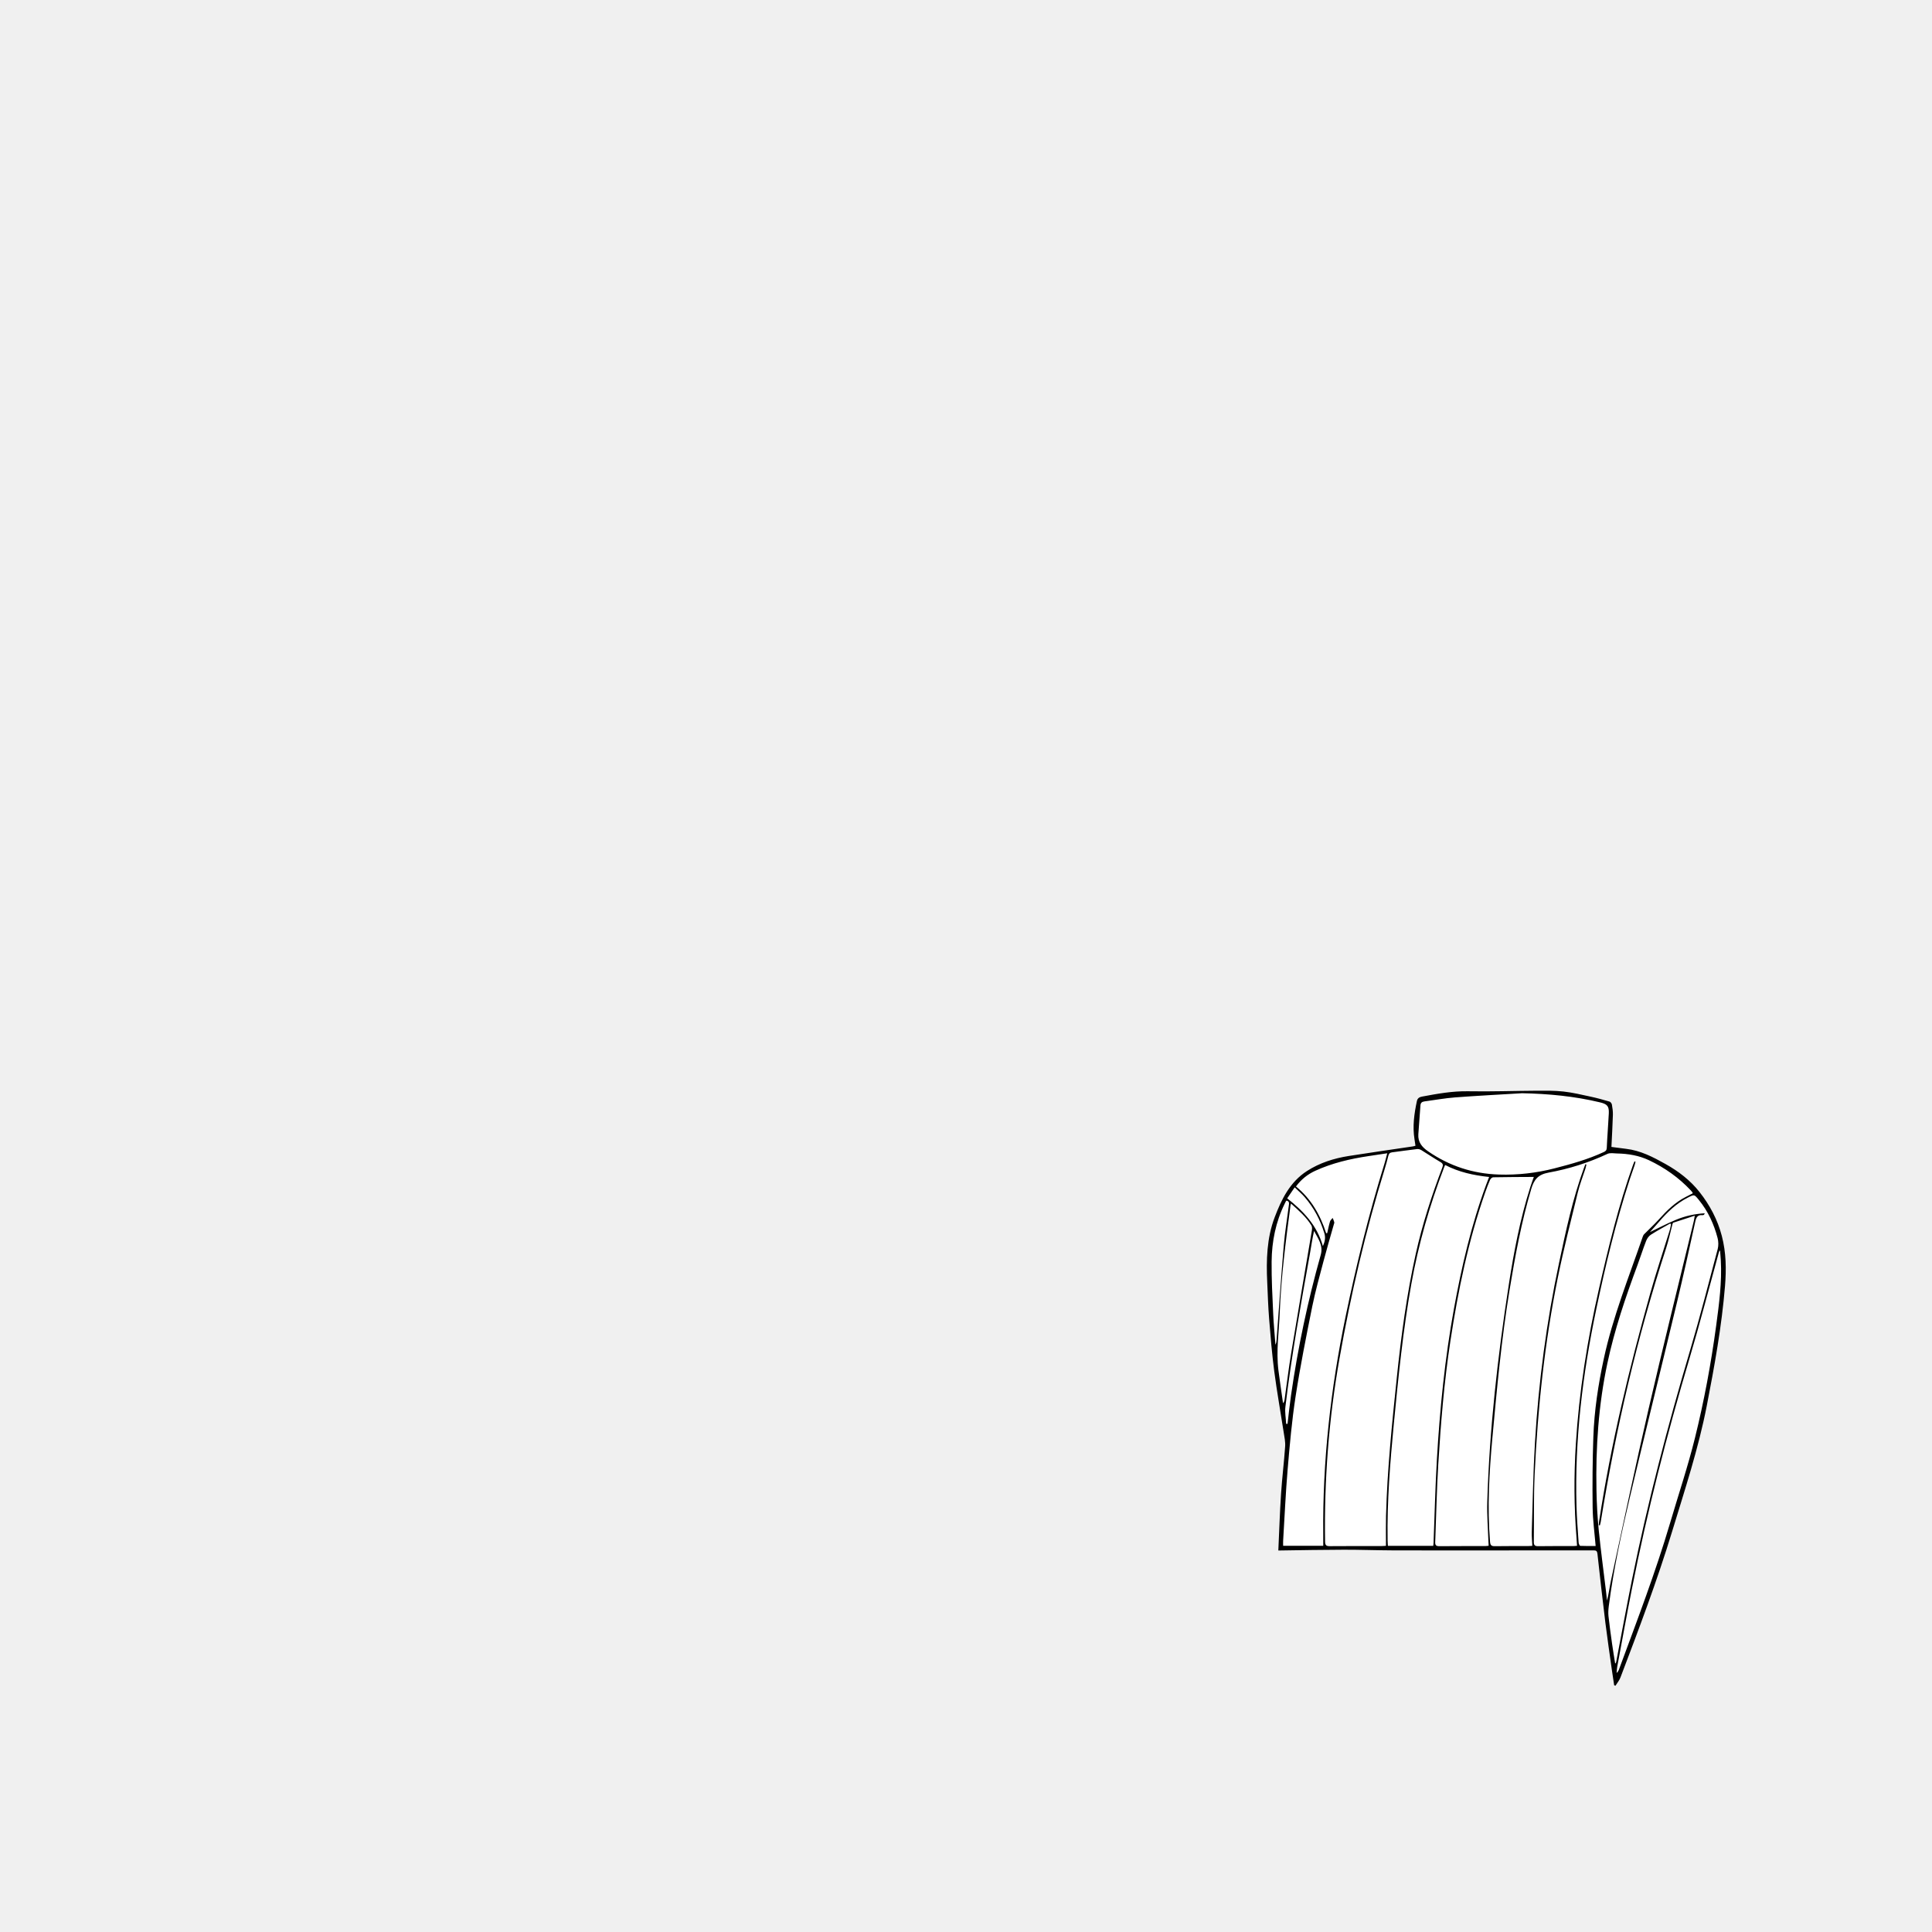
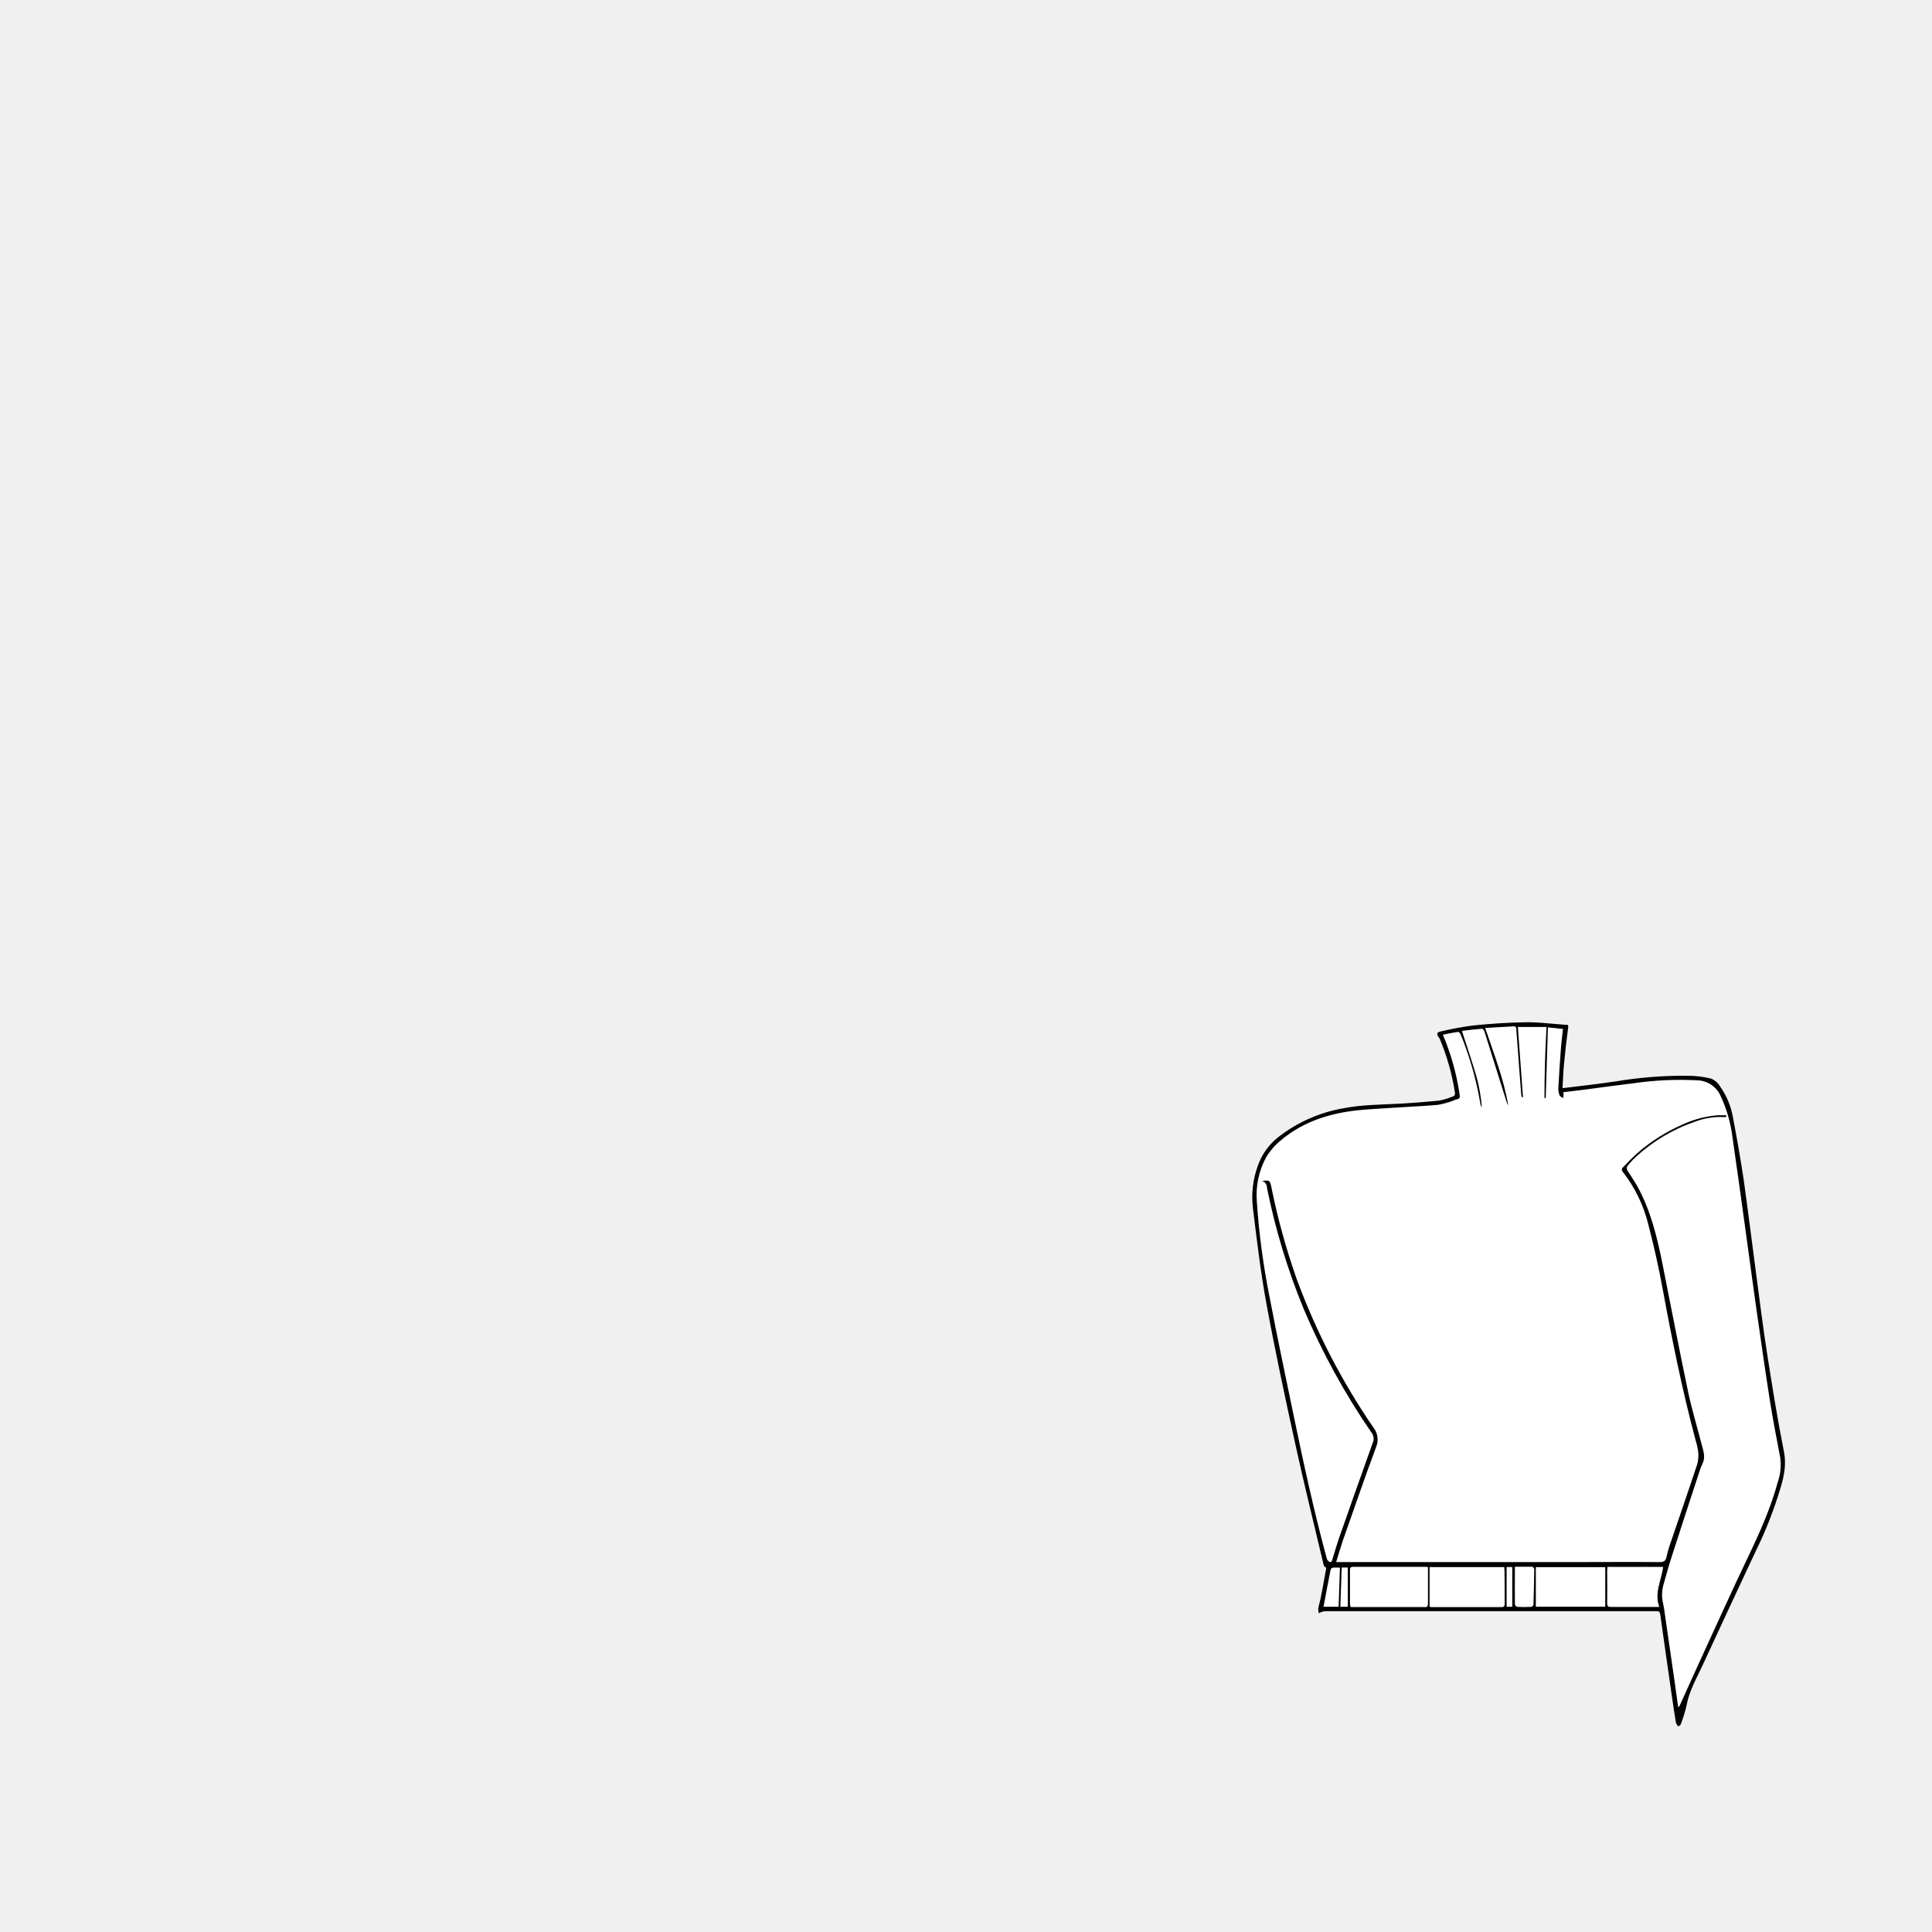
- <svg xmlns="http://www.w3.org/2000/svg" id="_스웨터" data-name="스웨터" viewBox="0 0 595.2 595.2">
+ <svg xmlns="http://www.w3.org/2000/svg" id="스웨터_이미지" data-name="스웨터 이미지" viewBox="0 0 595.2 595.2">
  <defs>
-     <style>
-       .cls-1 {
-         fill: #fff;
-       }
-     </style>
+     <style>.cls-1{fill:#fff;}</style>
  </defs>
-   <g id="_색" data-name="색">
-     <path class="cls-1" d="M521.47,367.65c-.69,.35-1.39,.72-2.09,1.08-3.31,1.68-5.87,4.23-8.32,6.94-1.43,1.59-3.03,3.03-4.53,4.56-.21,.22-.35,.53-.45,.83-4.27,12.41-9.19,24.61-11.97,37.5-1.72,7.98-2.95,16.02-3.23,24.17-.25,7.22-.31,14.45-.22,21.67,.05,3.9,.59,7.79,.93,11.89-1.52,0-3.13,.04-4.74-.05-.19,0-.48-.65-.51-1.02-.25-3.71-.54-7.41-.65-11.12-.6-20.52,1.88-40.75,6.09-60.79,2.84-13.49,6.05-26.89,10.32-40.01,.46-1.41,.97-2.79,1.45-4.19,.13-.39,.21-.81,.32-1.21-.11-.04-.22-.07-.33-.11-.15,.37-.32,.74-.45,1.12-4.44,12.44-7.54,25.25-10.47,38.11-3.6,15.8-6.14,31.77-7.14,47.95-.59,9.58-.56,19.16,.21,28.74,.06,.79,.11,1.58,.17,2.51-.45,.04-.83,.09-1.21,.09-3.59,0-7.19-.03-10.78,.03-1,.02-1.34-.32-1.33-1.28,.09-6.99-.07-13.98,.26-20.96,.95-20.34,3.08-40.55,7.14-60.52,1.79-8.8,4.02-17.51,6.15-26.24,.6-2.48,1.56-4.86,2.34-7.3,.13-.42,.21-.86,.31-1.29-.1-.03-.21-.06-.31-.08-.14,.35-.28,.69-.41,1.04-3.49,9.52-5.59,19.42-7.69,29.3-3.88,18.24-6.32,36.69-7.43,55.3-.55,9.21-.7,18.43-.99,27.65-.04,1.38,.11,2.78,.17,4.28-.51,.03-.93,.07-1.35,.07-3.39,0-6.79-.04-10.18,.03-1.06,.02-1.41-.27-1.5-1.37-.87-10.72-.25-21.4,.73-32.07,1.4-15.19,2.81-30.39,5.28-45.46,1.72-10.49,3.64-20.93,6.68-31.14,.87-2.92,2.12-4.47,5.38-5.06,6.24-1.12,12.31-3.05,18.1-5.76,.82-.39,1.96-.15,2.95-.13,3.42,.07,6.76,.62,9.88,2.1,4.85,2.3,9.16,5.35,12.84,9.27,.19,.2,.37,.42,.54,.64,.04,.05,.03,.15,.05,.29Z" />
-     <path class="cls-1" d="M426.99,476.24c-.52,.03-.91,.07-1.29,.07-5.35,0-10.7-.03-16.05,.03-1.1,.01-1.42-.31-1.43-1.41-.28-18.94,1.15-37.75,4.44-56.4,3.49-19.76,8.02-39.27,13.95-58.45,.4-1.3,.77-2.6,1.08-3.93,.16-.67,.45-1.05,1.15-1.14,2.57-.33,5.13-.7,7.71-1,.43-.05,.95,.09,1.33,.32,1.98,1.2,3.89,2.51,5.88,3.67,.81,.47,.89,.9,.58,1.71-3.3,8.67-6.15,17.48-8.17,26.54-2.8,12.57-4.51,25.31-5.84,38.11-1.47,14.18-2.95,28.36-3.33,42.63-.07,2.59-.02,5.19-.02,7.79,0,.47,0,.93,0,1.47Z" />
-     <path class="cls-1" d="M472.53,362.58c-.31,.89-.73,2-1.09,3.13-3.13,9.81-5.05,19.89-6.62,30.04-3.44,22.19-5.96,44.49-6.64,66.96-.12,4.02,.22,8.06,.35,12.09,.01,.43,.05,.87,.08,1.42-.4,.04-.74,.1-1.09,.1-4.71,0-9.42-.02-14.13,.03-1.04,.01-1.29-.38-1.25-1.32,.32-8.02,.47-16.05,.95-24.05,.77-12.64,1.81-25.26,3.72-37.78,2.37-15.54,5.51-30.9,10.71-45.78,.46-1.32,.95-2.63,1.51-3.91,.16-.35,.63-.8,.97-.81,4.17-.08,8.34-.09,12.52-.11Z" />
-     <path class="cls-1" d="M441.55,476.24h-13.98c-.03-.61-.08-1.16-.09-1.71-.19-12.04,.78-24.03,1.93-35.99,1.38-14.39,2.83-28.77,5.39-43.02,2.21-12.31,5.64-24.26,10.11-35.93,.07-.18,.16-.36,.3-.69,4.22,2.19,8.75,3.19,13.55,3.69-.32,.85-.61,1.58-.88,2.31-4.6,12.4-7.57,25.23-9.94,38.21-2.81,15.39-4.36,30.92-5.27,46.52-.5,8.57-.69,17.15-1.03,25.73-.01,.27-.06,.54-.09,.88Z" />
-     <path class="cls-1" d="M408.57,379.93c-1.8-5.62-4.63-10.58-9.31-14.41,1.61-2.16,3.57-3.74,5.92-4.82,5.23-2.4,10.77-3.69,16.44-4.54,1.84-.28,3.68-.56,5.77-.87-.33,1.23-.55,2.22-.86,3.19-4.81,15.5-8.69,31.24-11.98,47.13-4.6,22.17-7.12,44.55-6.88,67.21,.01,1.11,0,2.21,0,3.4h-12.36c0-.56-.03-1.07,0-1.58,.45-7.33,.77-14.67,1.39-21.98,.64-7.51,1.3-15.04,2.45-22.48,1.43-9.3,3.29-18.53,5.14-27.75,.94-4.69,2.25-9.31,3.47-13.93,.99-3.77,2.11-7.52,3.16-11.27,.06-.23,.19-.49,.14-.7-.11-.45-.32-.88-.49-1.31-.28,.36-.7,.69-.82,1.1-.35,1.18-.58,2.39-.86,3.58-.1,0-.21,.02-.31,.03Z" />
-     <path class="cls-1" d="M522.11,374.52c-.15,.82-.2,1.24-.3,1.66-4.67,19.33-9.49,38.63-13.96,58.01-4.05,17.55-7.75,35.18-11.57,52.78-.44,2.02-.66,4.09-1.21,6.14-.11-.98-.2-1.96-.32-2.93-.75-6.26-1.6-12.5-2.23-18.77-.41-4.08-.62-8.2-.7-12.3-.26-13.17,.62-26.25,3.37-39.17,2.19-10.3,5.58-20.23,9.22-30.08,.93-2.51,1.73-5.06,2.7-7.55,.28-.73,.82-1.51,1.46-1.92,1.93-1.25,3.97-2.32,5.97-3.47,.09,.08,.18,.16,.26,.24-.13,.61-.22,1.23-.4,1.82-2,6.49-4.18,12.93-6.01,19.46-6.5,23.17-12.12,46.53-15.77,70.34-.06,.36-.07,.73-.1,1.09l.35,.06c.09-.35,.2-.69,.26-1.04,4.63-28.64,11.2-56.81,20.16-84.41,.78-2.42,1.3-4.92,1.95-7.38,.04-.17,.16-.4,.29-.44,2.09-.7,4.2-1.38,6.57-2.14Z" />
-     <path class="cls-1" d="M468.8,336.8c8.15,.15,16.19,.9,24.11,2.82,2.19,.53,2.8,1.17,2.7,3.37-.16,3.55-.47,7.09-.63,10.63-.03,.76-.35,1.03-.93,1.31-4.87,2.27-10.03,3.7-15.21,5.03-5.6,1.44-11.28,2.08-17.07,1.9-8.01-.25-15.27-2.63-21.86-7.17-1.85-1.28-3.15-2.83-2.99-5.22,.2-2.97,.44-5.95,.65-8.92,.05-.75,.43-1.13,1.19-1.22,3.16-.41,6.3-1,9.47-1.24,6.84-.52,13.7-.87,20.54-1.28Z" />
-     <path class="cls-1" d="M525.18,373.81c-3.18,.17-6.09,.86-8.85,2-2.71,1.12-5.31,2.5-8.04,3.8,.93-1.05,1.86-2.06,2.75-3.1,2.56-2.99,5.34-5.71,8.91-7.52,2.06-1.05,2-1.06,3.45,.72,2.83,3.47,4.64,7.44,5.76,11.72,.28,1.07,.31,2.33,.03,3.4-2.77,10.42-5.44,20.87-8.51,31.21-6.94,23.33-13.08,46.85-17.91,70.71-1.7,8.42-3.25,16.86-4.86,25.3-.03,.15-.08,.3-.31,.47-.31-1.98-.65-3.95-.93-5.93-.41-2.88-.81-5.77-1.13-8.66-.11-1.02-.04-2.08,.09-3.1,1.45-11.23,3.84-22.28,6.44-33.28,4.77-20.17,9.76-40.29,14.6-60.44,1.97-8.19,3.79-16.42,5.59-24.65,.3-1.34,.68-2.25,2.24-2.08,.15,.02,.31-.06,.45-.12,.05-.02,.07-.12,.24-.43Z" />
-     <path class="cls-1" d="M529.91,385.32c.08,.98,.18,1.96,.23,2.95,.37,6.78-.53,13.45-1.43,20.15-1.57,11.64-3.71,23.18-6.53,34.56-2.18,8.78-5.06,17.39-7.62,26.08-4.52,15.33-10.23,30.24-15.77,45.21-.15,.4-.33,.79-.75,1.15,.06-.63,.06-1.27,.18-1.89,1.49-8.01,2.94-16.03,4.52-24.02,4.73-23.88,10.74-47.44,17.68-70.77,3.22-10.83,6.04-21.78,9.05-32.68,.07-.25,.16-.5,.25-.75,.06,0,.13,.01,.19,.02Z" />
-     <path class="cls-1" d="M397.7,370.78c2.4,2.15,4.69,4.14,6.29,6.75,.25,.41,.23,1.08,.14,1.59-2.12,12.6-4.29,25.2-6.38,37.81-.78,4.73-1.35,9.49-2.02,14.24-.05,.38-.14,.75-.48,1.13-.48-3.38-.99-6.75-1.42-10.14-.75-5.98,.18-11.93,.41-17.89,.42-10.99,1.85-21.88,3.29-32.78,.02-.15,.07-.3,.16-.71Z" />
-     <path class="cls-1" d="M396.24,438.66c-.09-1.77-.44-3.57-.23-5.3,1.87-15.83,4.76-31.51,7.56-47.19,.41-2.3,.73-4.62,1.27-6.95,1.21,2.33,2.88,4.44,2.06,7.37-4,14.23-7.06,28.66-9.16,43.28-.42,2.92-.72,5.86-1.07,8.79-.14,0-.28,0-.41,0Z" />
-     <path class="cls-1" d="M396.36,369.87c.94,.24,.76,.94,.68,1.56-.52,4.12-1.21,8.22-1.56,12.35-.82,9.66-1.49,19.33-2.21,29-.04,.5-.08,1-.35,1.5-.24-3.15-.55-6.3-.69-9.46-.24-5.38-.54-10.76-.49-16.14,.06-6.19,1.26-12.21,4.02-17.83,.12-.25,.24-.5,.37-.75,.04-.07,.11-.11,.23-.23Z" />
-     <path class="cls-1" d="M407.54,383.92c-1.8-6.43-6.01-10.81-11-14.74,.76-1.12,1.47-2.16,2.31-3.39,1.13,1.09,2.2,1.98,3.09,3.02,2.82,3.27,4.81,7.01,6.06,11.16,.4,1.32,.18,2.49-.46,3.95Z" />
+   <g id="색">
+     <path class="cls-1" d="M517,526.12c-.41-2.9-.77-5.55-1.14-8.19q-1.49-10.36-3-20.74a29.26,29.26,0,0,0-.49-2.95,11.67,11.67,0,0,1,.18-6.26c.77-2.65,1.47-5.31,2.32-7.92q4.36-13.55,8.82-27.06c.25-.79.62-1.55.94-2.32.75-1.8.13-3.53-.31-5.25-1.39-5.37-3-10.68-4.18-16.1-2.77-13.2-5.32-26.44-7.95-39.67-1.67-8.4-3.67-16.7-7.88-24.27-.91-1.63-2-3.14-3-4.75a1.34,1.34,0,0,1,0-1.2,21.62,21.62,0,0,1,2.55-2.85,51.93,51.93,0,0,1,18.52-11,21.94,21.94,0,0,1,8.94-1.33,1.72,1.72,0,0,0,.5-.11v-.46c-.88,0-1.75,0-2.62,0a31.93,31.93,0,0,0-10.84,2.85,54,54,0,0,0-13.83,8.72c-1.69,1.49-3.24,3.14-4.8,4.75a1,1,0,0,0,.06.93,43,43,0,0,1,8.11,16.81c1.65,6.32,3.08,12.72,4.26,19.14,2.9,15.75,6.07,31.43,10.2,46.9a20.41,20.41,0,0,1,.82,3.73,10.05,10.05,0,0,1-.34,3.75c-2.64,8-5.39,15.88-8.08,23.82a37,37,0,0,0-1.34,4.59c-.25,1.31-.82,1.68-2.14,1.67-8.83-.07-17.65,0-26.48,0H411.64c.71-2.31,1.3-4.41,2-6.47,3.39-9.65,6.72-19.31,10.27-28.9a5.92,5.92,0,0,0-.8-6.08,208.48,208.48,0,0,1-23.64-45.76,210.94,210.94,0,0,1-7.86-28.61c-.39-1.78-.58-1.92-2.83-1.57,1.57.41,1.43,1.61,1.65,2.61a204.25,204.25,0,0,0,11.22,36.82,215.67,215.67,0,0,0,20.83,38,3.08,3.08,0,0,1,.41,3.26q-5.18,14.49-10.26,29c-.76,2.18-1.39,4.42-2.08,6.62-.16.51-.2,1.28-1,1a1.64,1.64,0,0,1-.82-1.06c-3.91-14.46-7.1-29.08-10.13-43.74-2.54-12.3-5.17-24.6-7.51-36.94a225.79,225.79,0,0,1-3.9-29.3,24.52,24.52,0,0,1,2.84-13.54,19.74,19.74,0,0,1,4.39-5.13c6.1-5.22,13.38-7.9,21.2-9.07,3.85-.58,7.78-.72,11.67-1,5.22-.36,10.44-.56,15.65-1a26.18,26.18,0,0,0,4.71-1.29c.23-.07.43-.22.66-.28,1.49-.34,1.55-.44,1.31-2a76.3,76.3,0,0,0-5.11-18.06c1.62-.31,3.16-.65,4.72-.86.23,0,.65.49.79.84a100.29,100.29,0,0,1,6.05,21.29,2.37,2.37,0,0,0,.44,1.13,50.49,50.49,0,0,0-2.37-11.87c-1.17-3.85-2.46-7.67-3.77-11.7,2-.23,4.11-.5,6.2-.66.23,0,.65.52.76.88q3.39,10.67,6.72,21.36a4.4,4.4,0,0,0,.6,1.37c-1.39-8.17-4.42-15.86-7.11-23.85,3-.17,5.86-.31,8.72-.49.85-.06.85.5.89,1.07.29,3.91.57,7.81.87,11.72.19,2.62.4,5.25.61,7.88,0,.38.11.76.16,1.13l.4,0c-.53-7.19-1.05-14.38-1.58-21.62h8.84c-.43,7.42-.63,14.66-.64,21.89h.39c.22-7.22.44-14.44.67-21.77l4.65.5c-.21,1.88-.46,3.68-.6,5.49-.32,4.25-.61,8.52-.84,12.78a5.44,5.44,0,0,0,.4,2.21c.15.36.71.55,1.09.82,0-.41.12-.83.14-1.25a1.87,1.87,0,0,0-.15-.56c2.25-.27,4.45-.51,6.64-.8,5.1-.67,10.2-1.39,15.31-2a100.06,100.06,0,0,1,19.34-.87,8.09,8.09,0,0,1,7.24,4.83,42.38,42.38,0,0,1,3.63,12.61c1.44,9.83,2.77,19.67,4.14,29.51,1.08,7.83,2.12,15.66,3.24,23.48,1.35,9.44,2.69,18.88,4.17,28.3.92,5.83,2.06,11.63,3.16,17.43a16.17,16.17,0,0,1-.69,7.32c-2.15,8-5.5,15.56-9.07,23-4.79,10-9.36,20.13-14,30.22-2.45,5.33-4.84,10.69-7.26,16A3.58,3.58,0,0,1,517,526.12Z" />
+     <path class="cls-1" d="M439.87,482.84v3.93c0,2.44,0,4.87,0,7.3,0,.63-.05,1.06-.88,1.06-7.54,0-15.08,0-22.62,0A2.39,2.39,0,0,1,416,495a6.37,6.37,0,0,1-.11-.89c0-3.43,0-6.86,0-10.3,0-.67.05-1.11.94-1.11q11.31,0,22.62,0A4.05,4.05,0,0,1,439.87,482.84Z" />
+     <path class="cls-1" d="M440.45,495V482.78h23c0,.36.09.7.09,1.05,0,3.39,0,6.79,0,10.19,0,.67-.07,1.11-1,1.11-7.19,0-14.37,0-21.56,0A5,5,0,0,1,440.45,495Z" />
+     <path class="cls-1" d="M473.15,495V482.79h21.39V495Z" />
+     <path class="cls-1" d="M495.24,482.78h17.14c-.5,4.09-2.84,7.94-1.16,12.33h-3.69c-3.72,0-7.43,0-11.14,0-.88,0-1.28-.15-1.26-1.17.06-3.39,0-6.79,0-10.18A10,10,0,0,1,495.24,482.78Z" />
+     <path class="cls-1" d="M466.67,482.71c1.69,0,3.51,0,5.34,0a1,1,0,0,1,.63.73c0,3.67-.1,7.33-.22,11,0,.22-.49.6-.76.61a41.63,41.63,0,0,1-4.18,0,1.12,1.12,0,0,1-.78-.71C466.65,490.55,466.67,486.73,466.67,482.71Z" />
+     <path class="cls-1" d="M412.4,495h-4.66c.73-3.88,1.44-7.67,2.19-11.44a1,1,0,0,1,.68-.61,17.18,17.18,0,0,1,2.19,0Z" />
+     <path class="cls-1" d="M413.34,482.94h1.88V495h-2.3Z" />
+     <path class="cls-1" d="M465.89,495h-1.74V482.76h1.74Z" />
  </g>
-   <g id="_선" data-name="선">
-     <path d="M393.82,477.67c.28-5.93,.46-11.71,.84-17.49,.32-4.86,.92-9.69,1.26-14.55,.1-1.45-.22-2.93-.45-4.39-.96-6.26-2.09-12.51-2.91-18.79-.7-5.38-1.14-10.79-1.58-16.2-.3-3.74-.41-7.49-.58-11.24-.32-6.78-.14-13.58,2.29-19.98,2.09-5.52,4.7-10.9,9.97-14.28,3.92-2.52,8.29-3.9,12.86-4.62,6.57-1.03,13.16-1.97,19.75-2.95,.23-.03,.45-.11,.8-.2-.1-.69-.2-1.35-.3-2.01-.64-3.98-.09-7.88,.74-11.76,.18-.86,.75-1.23,1.59-1.38,4.7-.88,9.38-1.73,14.22-1.64,7.06,.13,14.13-.13,21.19-.17,2.71-.01,5.45-.05,8.14,.25,2.8,.31,5.57,.97,8.34,1.57,1.97,.42,3.92,.96,5.86,1.53,.31,.09,.67,.56,.73,.9,.18,1.05,.35,2.14,.31,3.2-.1,3.27-.29,6.53-.45,9.87,1.51,.2,2.99,.41,4.48,.58,4.47,.52,8.32,2.52,12.18,4.68,4.03,2.26,7.63,5.02,10.46,8.61,3.18,4.02,5.57,8.5,6.89,13.55,1.34,5.12,1.4,10.3,.98,15.45-1.02,12.42-3.24,24.66-5.62,36.89-2.56,13.17-6.76,25.85-10.65,38.64-4.64,15.25-10.27,30.15-15.93,45.03-.35,.92-1.02,1.71-1.54,2.56-.14-.05-.27-.09-.41-.14-.24-1.59-.49-3.17-.71-4.76-.67-4.82-1.39-9.64-1.99-14.47-.87-7.09-1.67-14.18-2.45-21.28-.09-.82-.37-1.06-1.17-1.05-5.69,.02-11.39,0-17.08,0-4.26,0-8.52,.02-12.78,.02-10.75,0-21.51,.02-32.26-.02-4.93-.02-9.86-.21-14.79-.2-6.47,.01-12.93,.14-19.39,.23-.15,0-.3,0-.8,0Zm127.65-110.02c-.02-.14-.01-.23-.05-.29-.17-.22-.35-.44-.54-.64-3.68-3.92-7.99-6.97-12.84-9.27-3.12-1.48-6.45-2.03-9.88-2.1-.99-.02-2.13-.26-2.95,.13-5.79,2.71-11.86,4.63-18.1,5.76-3.27,.59-4.51,2.14-5.38,5.06-3.04,10.22-4.96,20.66-6.68,31.14-2.48,15.07-3.89,30.27-5.28,45.46-.98,10.67-1.6,21.35-.73,32.07,.09,1.1,.44,1.39,1.5,1.37,3.39-.06,6.79-.02,10.18-.03,.42,0,.85-.04,1.35-.07-.07-1.51-.22-2.9-.17-4.28,.29-9.22,.44-18.45,.99-27.65,1.11-18.61,3.55-37.06,7.43-55.3,2.1-9.88,4.2-19.78,7.69-29.3,.13-.35,.27-.69,.41-1.04,.1,.03,.21,.06,.31,.08-.1,.43-.17,.87-.31,1.29-.78,2.43-1.74,4.82-2.34,7.3-2.13,8.73-4.36,17.44-6.15,26.24-4.06,19.96-6.2,40.18-7.14,60.52-.33,6.98-.17,13.97-.26,20.96-.01,.96,.33,1.3,1.33,1.28,3.59-.06,7.19-.02,10.78-.03,.38,0,.76-.06,1.21-.09-.06-.93-.11-1.72-.17-2.51-.77-9.57-.8-19.16-.21-28.74,1-16.18,3.54-32.15,7.14-47.95,2.93-12.86,6.03-25.67,10.47-38.11,.14-.38,.3-.75,.45-1.12,.11,.04,.22,.07,.33,.11-.1,.4-.18,.82-.32,1.21-.47,1.4-.99,2.78-1.45,4.19-4.27,13.12-7.48,26.52-10.32,40.01-4.21,20.04-6.69,40.26-6.09,60.79,.11,3.71,.4,7.42,.65,11.12,.02,.36,.31,1.01,.51,1.02,1.61,.08,3.22,.05,4.74,.05-.34-4.1-.88-7.99-.93-11.89-.09-7.22-.03-14.45,.22-21.67,.28-8.15,1.51-16.2,3.23-24.17,2.78-12.89,7.7-25.09,11.97-37.5,.1-.29,.23-.61,.45-.83,1.5-1.53,3.1-2.97,4.53-4.56,2.45-2.72,5.01-5.27,8.32-6.94,.71-.36,1.41-.72,2.09-1.08Zm-94.49,108.59c0-.54,0-1.01,0-1.47,0-2.6-.05-5.19,.02-7.79,.38-14.27,1.85-28.44,3.33-42.63,1.33-12.8,3.04-25.54,5.84-38.11,2.02-9.06,4.87-17.87,8.17-26.54,.31-.81,.22-1.24-.58-1.71-2-1.16-3.91-2.47-5.88-3.67-.37-.23-.9-.37-1.33-.32-2.57,.3-5.14,.67-7.71,1-.7,.09-.99,.47-1.15,1.14-.31,1.32-.68,2.63-1.08,3.93-5.92,19.18-10.46,38.69-13.95,58.45-3.3,18.66-4.73,37.46-4.44,56.4,.02,1.09,.33,1.42,1.43,1.41,5.35-.05,10.7-.02,16.05-.03,.39,0,.78-.04,1.29-.07Zm45.55-113.66c-4.18,.02-8.35,.03-12.52,.11-.34,0-.81,.45-.97,.81-.56,1.28-1.05,2.59-1.51,3.91-5.2,14.88-8.34,30.24-10.71,45.78-1.91,12.53-2.95,25.15-3.72,37.78-.49,8.01-.63,16.04-.95,24.05-.04,.94,.21,1.33,1.25,1.32,4.71-.05,9.42-.02,14.13-.03,.34,0,.68-.06,1.09-.1-.03-.55-.06-.99-.08-1.42-.13-4.03-.47-8.07-.35-12.09,.68-22.47,3.2-44.76,6.64-66.96,1.57-10.15,3.49-20.23,6.62-30.04,.36-1.13,.78-2.23,1.09-3.13Zm-30.98,113.66c.04-.34,.08-.61,.09-.88,.34-8.58,.53-17.16,1.03-25.73,.91-15.6,2.46-31.14,5.27-46.52,2.37-12.98,5.34-25.81,9.94-38.21,.27-.73,.55-1.45,.88-2.31-4.8-.5-9.32-1.49-13.55-3.69-.15,.33-.23,.51-.3,.69-4.47,11.67-7.9,23.62-10.11,35.93-2.56,14.25-4,28.63-5.39,43.02-1.15,11.97-2.12,23.95-1.93,35.99,0,.55,.06,1.09,.09,1.71h13.98Zm-32.98-96.31c.1,0,.21-.02,.31-.03,.28-1.2,.51-2.41,.86-3.58,.12-.41,.54-.73,.82-1.1,.17,.44,.38,.86,.49,1.31,.05,.21-.07,.47-.14,.7-1.06,3.76-2.17,7.5-3.16,11.27-1.22,4.63-2.52,9.25-3.47,13.93-1.86,9.22-3.71,18.46-5.14,27.75-1.15,7.44-1.81,14.97-2.45,22.48-.62,7.31-.94,14.65-1.39,21.98-.03,.51,0,1.01,0,1.58h12.36c0-1.19,.01-2.3,0-3.4-.24-22.66,2.29-45.04,6.88-67.21,3.3-15.89,7.17-31.63,11.98-47.13,.3-.97,.53-1.97,.86-3.19-2.08,.31-3.92,.59-5.77,.87-5.66,.85-11.21,2.14-16.44,4.54-2.35,1.08-4.32,2.66-5.92,4.82,4.68,3.83,7.5,8.79,9.31,14.41Zm113.54-5.41c-2.37,.77-4.48,1.44-6.57,2.14-.13,.04-.25,.28-.29,.44-.65,2.46-1.17,4.97-1.95,7.38-8.96,27.6-15.53,55.77-20.16,84.41-.06,.35-.17,.69-.26,1.04l-.35-.06c.03-.36,.05-.73,.1-1.09,3.64-23.81,9.26-47.18,15.77-70.34,1.83-6.53,4.01-12.97,6.01-19.46,.18-.59,.27-1.21,.4-1.82-.09-.08-.18-.16-.26-.24-2,1.14-4.03,2.22-5.97,3.47-.64,.41-1.18,1.19-1.46,1.92-.97,2.49-1.77,5.05-2.7,7.55-3.65,9.85-7.03,19.78-9.22,30.08-2.75,12.91-3.63,26-3.37,39.17,.08,4.1,.29,8.22,.7,12.3,.63,6.27,1.48,12.51,2.23,18.77,.12,.98,.21,1.95,.32,2.93,.55-2.05,.77-4.12,1.21-6.14,3.82-17.6,7.51-35.23,11.57-52.78,4.48-19.38,9.3-38.68,13.96-58.01,.1-.41,.15-.83,.3-1.66Zm-53.31-37.72c-6.85,.42-13.7,.76-20.54,1.28-3.17,.24-6.31,.83-9.47,1.24-.76,.1-1.14,.47-1.19,1.22-.22,2.97-.45,5.95-.65,8.92-.16,2.39,1.13,3.94,2.99,5.22,6.59,4.55,13.85,6.92,21.86,7.17,5.79,.18,11.47-.46,17.07-1.9,5.18-1.33,10.33-2.76,15.21-5.03,.58-.27,.9-.54,.93-1.31,.15-3.55,.46-7.09,.63-10.63,.1-2.2-.52-2.85-2.7-3.37-7.92-1.91-15.97-2.66-24.11-2.82Zm56.38,37.01c-.17,.31-.19,.4-.24,.43-.14,.06-.31,.14-.45,.12-1.56-.17-1.94,.74-2.24,2.08-1.81,8.23-3.63,16.46-5.59,24.65-4.83,20.16-9.83,40.27-14.6,60.44-2.6,11-4.99,22.05-6.44,33.28-.13,1.02-.2,2.08-.09,3.1,.32,2.89,.72,5.78,1.13,8.66,.28,1.98,.62,3.96,.93,5.93,.23-.17,.28-.32,.31-.47,1.62-8.43,3.16-16.88,4.86-25.3,4.83-23.86,10.98-47.38,17.91-70.71,3.07-10.33,5.74-20.79,8.51-31.21,.28-1.06,.25-2.33-.03-3.4-1.12-4.28-2.93-8.25-5.76-11.72-1.45-1.78-1.38-1.77-3.45-.72-3.57,1.81-6.35,4.53-8.91,7.52-.89,1.04-1.82,2.05-2.75,3.1,2.73-1.3,5.34-2.68,8.04-3.8,2.76-1.14,5.68-1.83,8.85-2Zm4.73,11.51c-.06,0-.13-.01-.19-.02-.08,.25-.18,.5-.25,.75-3,10.9-5.82,21.85-9.05,32.68-6.94,23.33-12.95,46.89-17.68,70.77-1.58,7.99-3.03,16.01-4.52,24.02-.12,.62-.12,1.26-.18,1.89,.41-.36,.6-.75,.75-1.15,5.54-14.97,11.25-29.88,15.77-45.21,2.56-8.69,5.45-17.3,7.62-26.08,2.82-11.38,4.96-22.92,6.53-34.56,.9-6.7,1.8-13.37,1.43-20.15-.05-.98-.16-1.97-.23-2.95Zm-132.2-14.54c-.09,.41-.14,.56-.16,.71-1.44,10.89-2.87,21.79-3.29,32.78-.23,5.96-1.16,11.91-.41,17.89,.43,3.39,.94,6.76,1.42,10.14,.34-.38,.42-.75,.48-1.13,.67-4.75,1.24-9.51,2.02-14.24,2.08-12.61,4.26-25.21,6.38-37.81,.09-.52,.11-1.18-.14-1.59-1.6-2.62-3.89-4.6-6.29-6.75Zm-1.46,67.88c.14,0,.28,0,.41,0,.35-2.93,.65-5.87,1.07-8.79,2.1-14.63,5.16-29.06,9.16-43.28,.82-2.93-.84-5.05-2.06-7.37-.54,2.33-.86,4.65-1.27,6.95-2.8,15.69-5.68,31.36-7.56,47.19-.21,1.73,.14,3.53,.23,5.3Zm.12-68.79c-.12,.12-.2,.16-.23,.23-.13,.25-.25,.5-.37,.75-2.76,5.62-3.96,11.63-4.02,17.83-.05,5.38,.25,10.76,.49,16.14,.14,3.16,.46,6.31,.69,9.46,.27-.5,.31-1,.35-1.5,.73-9.67,1.39-19.34,2.21-29,.35-4.13,1.04-8.23,1.56-12.35,.08-.62,.26-1.32-.68-1.56Zm11.18,14.05c.64-1.46,.86-2.62,.46-3.95-1.25-4.15-3.23-7.88-6.06-11.16-.9-1.04-1.96-1.93-3.09-3.02-.84,1.23-1.54,2.27-2.31,3.39,4.99,3.92,9.19,8.31,11,14.74Z" />
-   </g>
+   <path id="선" d="M549.57,447.12c-2-10-3.62-20.18-5.2-30.31-1.22-7.77-2.17-15.57-3.22-23.36-1.35-10.09-2.58-20.19-4-30.26-1-6.51-2.13-13-3.36-19.45a23.45,23.45,0,0,0-3.85-9,5.88,5.88,0,0,0-2.78-2.45,30.73,30.73,0,0,0-7-.88,128.45,128.45,0,0,0-22.65,1.78c-5.28.78-10.59,1.35-16.14,2.05.15-2.62.22-5,.45-7.3.33-3.53.71-7.06,1.19-10.58.23-1.71.35-1.69-1.29-1.67-.2,0-.4-.06-.6-.07-3.7-.26-7.41-.76-11.1-.69-5.42.09-10.85.44-16.24,1a98,98,0,0,0-10,1.85c-1.14.23-1.28.8-.55,1.76a2.65,2.65,0,0,1,.32.5,71.05,71.05,0,0,1,4.68,16.55,1,1,0,0,1-.79,1.26,21,21,0,0,1-4,1.2q-6.42.66-12.88,1c-5.7.28-11.41.31-17,1.44a44.88,44.88,0,0,0-19.89,8.94,19.22,19.22,0,0,0-6.15,8.67A28.43,28.43,0,0,0,386,372.3c1.22,9.86,2.38,19.74,4.18,29.5,2.65,14.36,5.7,28.65,8.83,42.91,2.72,12.43,5.79,24.79,8.72,37.18.06.26.14.66.32.73.74.29.47.8.38,1.29-.53,2.87-1,5.73-1.6,8.59-.19,1-.53,2-.71,3a5.82,5.82,0,0,0,.13,1.48,10.36,10.36,0,0,1,1.16-.46,3.63,3.63,0,0,1,1-.15h31.84q35.06,0,70.1,0c.73,0,1,.18,1.13,1,1.23,8.85,2.51,17.7,3.78,26.54.33,2.29.67,4.57,1.06,6.85.07.4.47.74.72,1.11.26-.21.66-.37.75-.64a41.59,41.59,0,0,0,1.79-5.79c.71-3.87,2.46-7.29,4.16-10.76.83-1.68,1.59-3.4,2.38-5.1,4.87-10.46,9.7-20.94,14.62-31.38a125.29,125.29,0,0,0,7.93-20.27C549.69,454.4,550.35,451,549.57,447.12ZM412.4,495h-4.66c.73-3.88,1.44-7.67,2.19-11.44a1,1,0,0,1,.68-.61,17.18,17.18,0,0,1,2.19,0C412.67,487,412.53,491,412.4,495Zm2.82,0h-2.3c.14-4,.27-8,.42-12.1h1.88Zm23.77.09c-7.54,0-15.08,0-22.62,0A2.39,2.39,0,0,1,416,495a6.37,6.37,0,0,1-.11-.89c0-3.43,0-6.86,0-10.3,0-.67.05-1.11.94-1.11q11.31,0,22.62,0a4.05,4.05,0,0,1,.48.12v3.93q0,3.66,0,7.3C439.87,494.7,439.82,495.13,439,495.13ZM463.55,494c0,.67-.07,1.11-1,1.11-7.19,0-14.37,0-21.56,0a5,5,0,0,1-.58-.09V482.78h23c0,.36.09.7.09,1.05C463.55,487.22,463.54,490.62,463.55,494Zm2.34,1h-1.74V482.76h1.74Zm6.53-.57c0,.22-.49.6-.76.61a41.63,41.63,0,0,1-4.18,0,1.12,1.12,0,0,1-.78-.71c-.05-3.82,0-7.64,0-11.66,1.69,0,3.51,0,5.34,0a1,1,0,0,1,.63.73C472.61,487.14,472.54,490.8,472.42,494.47Zm22.12.55H473.15V482.79h21.39Zm16.68.09h-3.69c-3.72,0-7.43,0-11.14,0-.88,0-1.28-.15-1.26-1.17.06-3.39,0-6.79,0-10.18a10,10,0,0,1,.09-1h17.14C511.88,486.87,509.54,490.72,511.22,495.11Zm36.55-38.76c-2.15,8-5.5,15.56-9.07,23-4.79,10-9.36,20.13-14,30.22-2.45,5.33-4.84,10.69-7.26,16a3.58,3.58,0,0,1-.43.48c-.41-2.9-.77-5.55-1.14-8.19q-1.49-10.36-3-20.74a29.26,29.26,0,0,0-.49-2.95,11.67,11.67,0,0,1,.18-6.26c.77-2.65,1.47-5.31,2.32-7.92q4.36-13.55,8.82-27.06c.25-.79.62-1.55.94-2.32.75-1.8.13-3.53-.31-5.25-1.39-5.37-3-10.68-4.18-16.1-2.77-13.2-5.32-26.44-7.95-39.67-1.67-8.4-3.67-16.7-7.88-24.27-.91-1.63-2-3.14-3-4.75a1.34,1.34,0,0,1,0-1.2,21.62,21.62,0,0,1,2.55-2.85,51.93,51.93,0,0,1,18.52-11,21.94,21.94,0,0,1,8.94-1.33,1.72,1.72,0,0,0,.5-.11v-.46c-.88,0-1.75,0-2.62,0a31.93,31.93,0,0,0-10.84,2.85,54,54,0,0,0-13.83,8.72c-1.69,1.49-3.24,3.14-4.8,4.75a1,1,0,0,0,.06.93,43,43,0,0,1,8.11,16.81c1.65,6.32,3.08,12.72,4.26,19.14,2.9,15.75,6.07,31.43,10.2,46.9a20.41,20.41,0,0,1,.82,3.73,10.05,10.05,0,0,1-.34,3.75c-2.64,8-5.39,15.88-8.08,23.82a37,37,0,0,0-1.34,4.59c-.25,1.31-.82,1.68-2.14,1.67-8.83-.07-17.65,0-26.48,0H411.64c.71-2.31,1.3-4.41,2-6.47,3.39-9.65,6.72-19.31,10.27-28.9a5.92,5.92,0,0,0-.8-6.08,208.48,208.48,0,0,1-23.64-45.76,210.94,210.94,0,0,1-7.86-28.61c-.39-1.78-.58-1.92-2.83-1.57,1.57.41,1.43,1.61,1.65,2.61a204.25,204.25,0,0,0,11.22,36.82,215.67,215.67,0,0,0,20.83,38,3.08,3.08,0,0,1,.41,3.26q-5.18,14.49-10.26,29c-.76,2.18-1.39,4.42-2.08,6.62-.16.51-.2,1.28-1,1a1.64,1.64,0,0,1-.82-1.06c-3.91-14.46-7.1-29.08-10.13-43.74-2.54-12.3-5.17-24.6-7.51-36.94a225.79,225.79,0,0,1-3.9-29.3,24.52,24.52,0,0,1,2.84-13.54,19.74,19.74,0,0,1,4.39-5.13c6.1-5.22,13.38-7.9,21.2-9.07,3.85-.58,7.78-.72,11.67-1,5.22-.36,10.44-.56,15.65-1a26.18,26.18,0,0,0,4.71-1.29c.23-.07.43-.22.66-.28,1.49-.34,1.55-.44,1.31-2a76.3,76.3,0,0,0-5.11-18.06c1.62-.31,3.16-.65,4.72-.86.23,0,.65.49.79.84a100.29,100.29,0,0,1,6.05,21.29,2.37,2.37,0,0,0,.44,1.13,50.49,50.49,0,0,0-2.37-11.87c-1.17-3.85-2.46-7.67-3.77-11.7,2-.23,4.11-.5,6.2-.66.23,0,.65.52.76.88q3.39,10.67,6.72,21.36a4.4,4.4,0,0,0,.6,1.37c-1.39-8.17-4.42-15.86-7.11-23.85,3-.17,5.86-.31,8.72-.49.85-.06.85.5.89,1.07.29,3.91.57,7.81.87,11.72.19,2.62.4,5.25.61,7.88,0,.38.11.76.16,1.13l.4,0c-.53-7.19-1.05-14.38-1.58-21.62h8.84c-.43,7.42-.63,14.66-.64,21.89h.39c.22-7.22.44-14.44.67-21.77l4.65.5c-.21,1.88-.46,3.68-.6,5.49-.32,4.25-.61,8.52-.84,12.78a5.44,5.44,0,0,0,.4,2.21c.15.36.71.55,1.09.82,0-.41.12-.83.14-1.25a1.87,1.87,0,0,0-.15-.56c2.25-.27,4.45-.51,6.64-.8,5.1-.67,10.2-1.39,15.31-2a100.06,100.06,0,0,1,19.34-.87,8.09,8.09,0,0,1,7.24,4.83,42.38,42.38,0,0,1,3.63,12.61c1.44,9.83,2.77,19.67,4.14,29.51,1.08,7.83,2.12,15.66,3.24,23.48,1.35,9.44,2.69,18.88,4.17,28.3.92,5.83,2.06,11.63,3.16,17.43A16.17,16.17,0,0,1,547.77,456.35Z" />
</svg>
